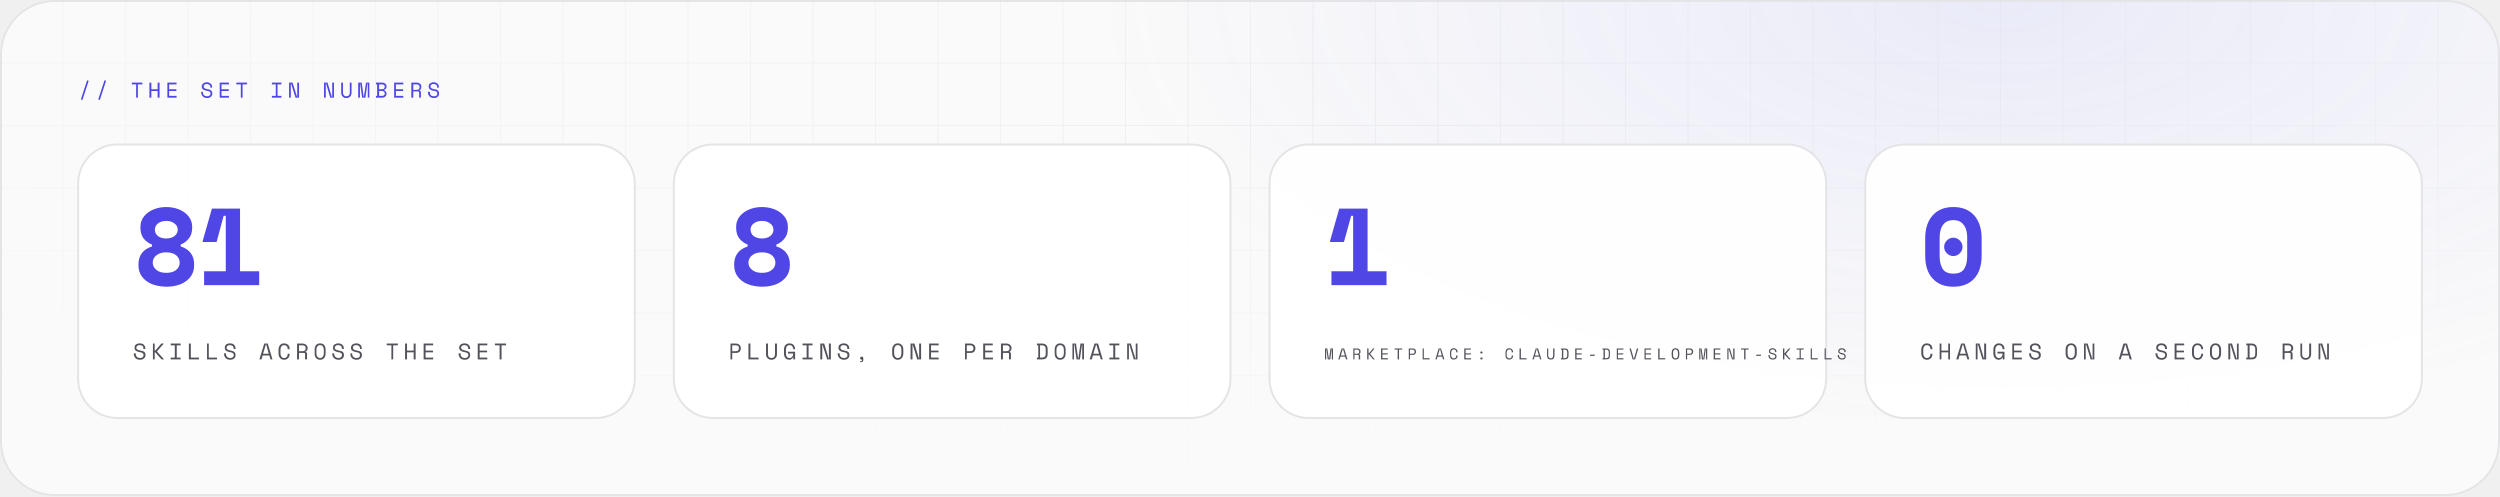
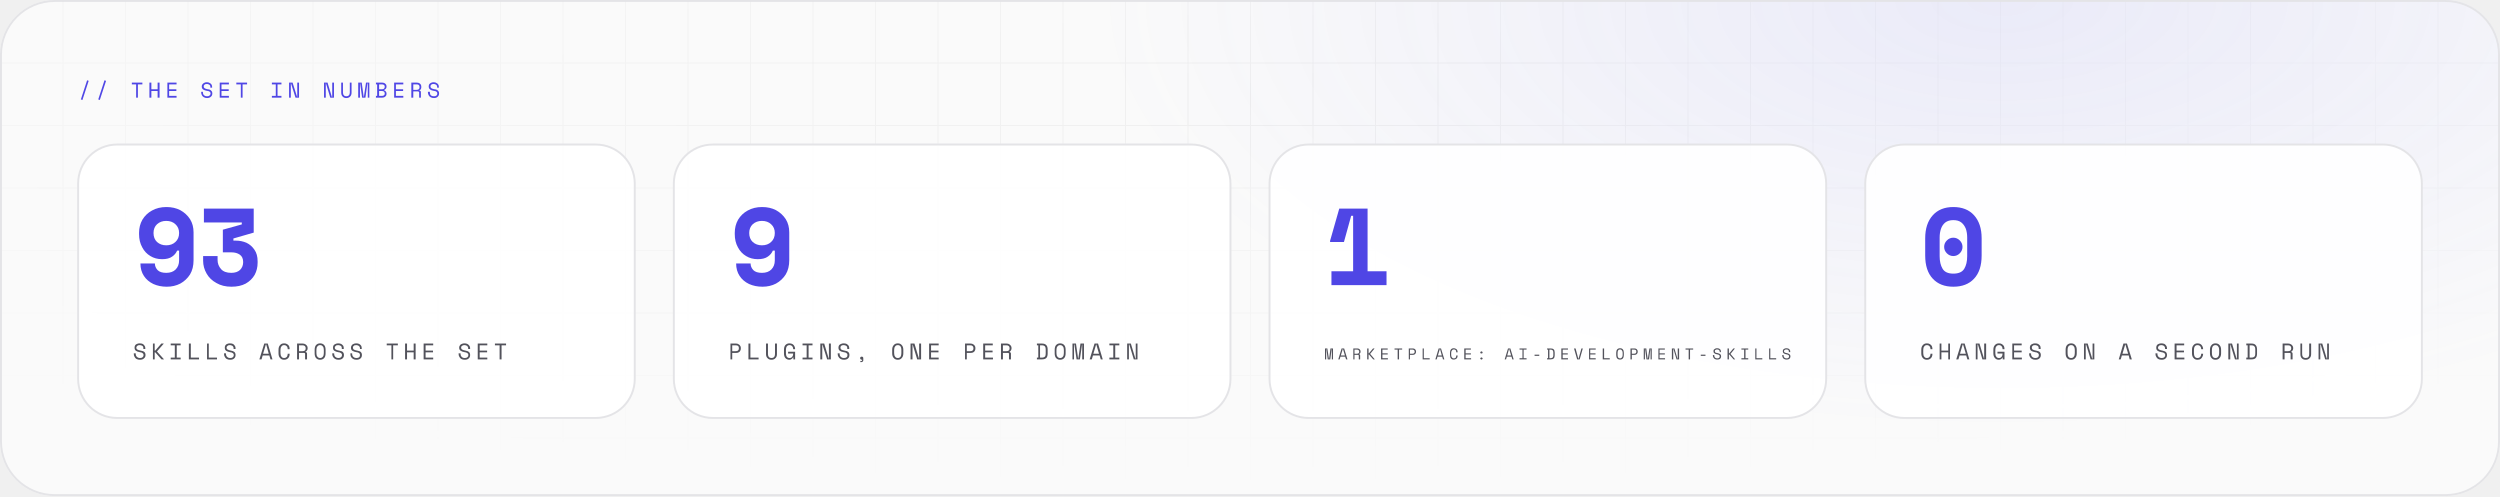
- <svg xmlns="http://www.w3.org/2000/svg" viewBox="0 0 1280 254" width="1280" height="254" role="img" aria-label="81 skills across the set. 8 plugins, one per domain. 1 marketplace: claude-development-skills. 0 changes on a second run">
+ <svg xmlns="http://www.w3.org/2000/svg" viewBox="0 0 1280 254" width="1280" height="254" role="img" aria-label="93 skills across the set. 9 plugins, one per domain. 1 marketplace: ai-development-skills. 0 changes on a second run">
  <defs>
    <radialGradient id="vmp-stats-l-g">
      <stop offset="0" stop-color="#6366f1" stop-opacity="0.1" />
      <stop offset="1" stop-color="#6366f1" stop-opacity="0" />
    </radialGradient>
    <pattern id="vmp-stats-l-grid" width="32" height="32" patternUnits="userSpaceOnUse">
      <path d="M32 0H0V32" fill="none" stroke="#18181b" stroke-opacity="0.05" stroke-width="1" />
    </pattern>
    <radialGradient id="vmp-stats-l-fade" cx="0.5" cy="0.2" r="0.8">
      <stop offset="0" stop-color="#fff" />
      <stop offset="1" stop-color="#fff" stop-opacity="0" />
    </radialGradient>
    <mask id="vmp-stats-l-m">
      <rect width="1280" height="254" fill="url(#vmp-stats-l-fade)" />
    </mask>
    <clipPath id="vmp-stats-l-clip">
      <rect width="1280" height="254" rx="28" />
    </clipPath>
  </defs>
  <g clip-path="url(#vmp-stats-l-clip)">
    <rect width="1280" height="254" fill="#fafafa" />
    <rect width="1280" height="254" fill="url(#vmp-stats-l-grid)" mask="url(#vmp-stats-l-m)" />
    <ellipse cx="1024" cy="0" rx="461" ry="220" fill="url(#vmp-stats-l-g)" />
  </g>
  <rect x="0.5" y="0.5" width="1279" height="253" rx="27.5" fill="none" stroke="#e4e4e7" />
  <path fill="#4f46e5" d="M42.2 51.2 41.4 50.9 44.6 41.1 45.4 41.4ZM51.1 51.2 50.3 50.9 53.5 41.1 54.3 41.4ZM69.7 50V43.2H67.5V42.3H72.9V43.2H70.6V50ZM76.5 50V42.3H77.5V45.7H80.7V42.3H81.7V50H80.7V46.6H77.5V50ZM85.7 50V42.3H90.4V43.2H86.6V45.7H90.3V46.6H86.6V49.1H90.4V50ZM106 50.2Q105.1 50.2 104.4 49.8Q103.7 49.4 103.4 48.8Q103 48.1 103 47.3V47H103.9V47.3Q103.9 48.3 104.5 48.8Q105.1 49.3 106 49.3Q106.9 49.3 107.3 48.9Q107.8 48.5 107.8 47.9V47.8Q107.8 47.2 107.3 46.9Q106.9 46.6 105.9 46.5Q104.7 46.3 104 45.8Q103.3 45.3 103.3 44.3V44.2Q103.3 43.6 103.7 43.1Q104 42.7 104.6 42.4Q105.1 42.1 105.9 42.1Q106.8 42.1 107.4 42.5Q108 42.8 108.3 43.3Q108.6 43.8 108.6 44.5V44.9H107.7V44.5Q107.7 44 107.5 43.7Q107.2 43.3 106.8 43.2Q106.4 43 105.9 43Q105.5 43 105.1 43.1Q104.7 43.3 104.5 43.6Q104.3 43.8 104.3 44.2V44.3Q104.3 44.9 104.8 45.2Q105.3 45.5 106.3 45.7Q107.6 45.8 108.1 46.4Q108.7 46.9 108.7 47.8V47.9Q108.7 48.9 108 49.5Q107.3 50.2 106 50.2ZM112.5 50V42.3H117.2V43.2H113.4V45.7H117.1V46.6H113.4V49.1H117.2V50ZM123.3 50V43.2H121V42.3H126.5V43.2H124.2V50ZM139.2 50V49.1H141.2V43.2H139.2V42.3H144.1V43.2H142.1V49.1H144.1V50ZM148 50V42.3H149.8L152.1 49.6H152.2V42.3H153.1V50H151.3L149 42.7H148.9V50ZM165.9 50V42.3H167.7L169.9 49.6H170.1V42.3H171V50H169.1L166.9 42.7H166.8V50ZM177.3 50.2Q176.1 50.2 175.4 49.4Q174.7 48.7 174.7 47.4V42.3H175.6V47.4Q175.6 48.3 176.1 48.8Q176.5 49.3 177.3 49.3Q178.2 49.3 178.6 48.8Q179.1 48.3 179.1 47.4V42.3H180V47.4Q180 48.7 179.3 49.4Q178.6 50.2 177.3 50.2ZM183.4 50V42.3H185.2L186.2 49.6H186.3L187.4 42.3H189.1V50H188.3V42.7H188.1L187.1 50H185.4L184.4 42.7H184.3V50ZM192.5 50V49.1H193.1V43.2H192.5V42.3H195.6Q196.7 42.3 197.3 42.9Q197.9 43.4 197.9 44.3V44.4Q197.9 45.1 197.5 45.5Q197.1 45.9 196.6 46.1V46.2Q197.1 46.3 197.5 46.8Q197.9 47.2 197.9 47.9V48Q197.9 48.9 197.3 49.4Q196.7 50 195.6 50ZM194.1 45.7H195.6Q196.2 45.7 196.6 45.4Q197 45 197 44.4V44.4Q197 43.8 196.6 43.5Q196.2 43.2 195.5 43.2H194.1ZM194.1 49.1H195.5Q196.2 49.1 196.6 48.8Q197 48.5 197 47.9V47.9Q197 47.3 196.6 46.9Q196.2 46.6 195.6 46.6H194.1ZM201.8 50V42.3H206.5V43.2H202.7V45.7H206.4V46.6H202.7V49.1H206.5V50ZM210.6 50V42.3H213.4Q214.2 42.3 214.7 42.6Q215.2 42.9 215.5 43.4Q215.7 43.8 215.7 44.4V44.7Q215.7 45.1 215.5 45.6Q215.3 46 214.8 46.2V46.4Q215.1 46.4 215.3 46.6Q215.5 46.8 215.5 47.2V50H214.6V47.4Q214.6 47.1 214.4 47Q214.3 46.8 214 46.8H211.6V50ZM211.6 46H213.3Q214.8 46 214.8 44.7V44.5Q214.8 43.9 214.4 43.5Q214.1 43.2 213.3 43.2H211.6ZM222.2 50.2Q221.2 50.2 220.5 49.8Q219.8 49.4 219.5 48.8Q219.1 48.1 219.1 47.3V47H220.1V47.3Q220.1 48.3 220.6 48.8Q221.2 49.3 222.2 49.3Q223 49.3 223.5 48.9Q223.9 48.5 223.9 47.9V47.8Q223.9 47.2 223.4 46.9Q223 46.6 222 46.5Q220.8 46.3 220.2 45.8Q219.5 45.3 219.5 44.3V44.2Q219.5 43.6 219.8 43.1Q220.1 42.7 220.7 42.4Q221.3 42.1 222 42.1Q222.9 42.1 223.5 42.5Q224.1 42.8 224.4 43.3Q224.7 43.8 224.7 44.5V44.9H223.8V44.5Q223.8 44 223.6 43.7Q223.3 43.3 222.9 43.2Q222.5 43 222 43Q221.6 43 221.2 43.1Q220.8 43.3 220.6 43.6Q220.4 43.8 220.4 44.2V44.3Q220.4 44.9 220.9 45.2Q221.4 45.5 222.5 45.7Q223.7 45.8 224.2 46.4Q224.8 46.9 224.8 47.8V47.9Q224.8 48.9 224.1 49.5Q223.5 50.2 222.2 50.2Z" />
  <rect x="40.0" y="74" width="285.0" height="140" rx="20" fill="#ffffff" fill-opacity="0.92" stroke="#e4e4e7" />
-   <path fill="#4f46e5" d="M85.1 146.8Q80.8 146.7 77.6 145.4Q74.4 144 72.6 141.5Q70.9 139.1 70.9 135.8V135.5Q70.9 132.7 71.9 130.8Q72.9 128.9 74.5 127.8Q76.1 126.7 77.8 126.2V125.2Q75.4 124.3 73.6 122.2Q71.9 120.1 71.9 116.5V116.2Q71.9 113 73.8 110.7Q75.7 108.4 78.7 107.2Q81.7 106 85.1 106Q88.6 106 91.6 107.2Q94.6 108.4 96.5 110.7Q98.4 113 98.4 116.2V116.5Q98.4 120.1 96.6 122.2Q94.9 124.3 92.5 125.2V126.2Q94.3 126.7 95.8 127.8Q97.4 128.9 98.4 130.8Q99.4 132.7 99.4 135.5V135.8Q99.4 139.1 97.7 141.5Q95.9 144 92.7 145.4Q89.5 146.8 85.1 146.8ZM85.1 122.1Q87.7 122.1 89.3 120.9Q91 119.6 91 117.6Q91 115.6 89.3 114.4Q87.7 113.1 85.1 113.1Q82.6 113.1 80.9 114.4Q79.3 115.6 79.3 117.6Q79.3 119.6 80.9 120.9Q82.6 122.1 85.1 122.1ZM85.1 139.7Q88.4 139.7 90.2 138.2Q92 136.7 92 134.5Q92 132.2 90.2 130.7Q88.4 129.2 85.1 129.2Q81.9 129.2 80.1 130.7Q78.2 132.2 78.2 134.5Q78.2 136.7 80.1 138.2Q81.9 139.7 85.1 139.7ZM104.5 146V138.9H115.6V110.5H114.5L110.9 123.9H103.8V123.3L108.5 106.8H122.9V138.9H132.7V146Z" />
+   <path fill="#4f46e5" d="M85.4 146.8Q81.6 146.8 78.5 145.4Q75.4 143.9 73.7 141.3Q71.9 138.6 71.9 134.9H79.3Q79.3 136.8 80.7 138.3Q82.1 139.7 85.1 139.7Q88.2 139.7 89.9 138Q91.7 136.2 91.7 133.3V128.3H90.7Q89.9 130.2 88.1 131.4Q86.3 132.7 83 132.7Q79.6 132.7 77 131.1Q74.3 129.5 72.8 126.6Q71.2 123.7 71.2 119.9V119.2Q71.2 115.5 72.9 112.5Q74.7 109.5 77.8 107.8Q81 106 85.2 106Q89.2 106 92.3 107.6Q95.4 109.3 97.3 112.2Q99.1 115.1 99.1 119V133.2Q99.1 137.5 97.3 140.5Q95.4 143.5 92.3 145.2Q89.2 146.8 85.4 146.8ZM85.1 125.6Q88 125.6 89.8 123.9Q91.7 122.2 91.7 119.3Q91.7 116.5 89.8 114.8Q88 113.1 85.1 113.1Q82.3 113.1 80.4 114.8Q78.6 116.5 78.6 119.3Q78.6 122.2 80.4 123.9Q82.3 125.6 85.1 125.6ZM118.5 146.8Q114 146.8 110.8 144.9Q107.5 143.1 105.8 140.1Q104 137 104 133.5V131.1H111.4V133.1Q111.4 135.8 113.2 137.8Q114.9 139.7 118.4 139.7Q121.3 139.7 122.9 138.2Q124.5 136.6 124.5 134.2Q124.5 131.6 122.8 130.4Q121.1 129.2 118.5 129.2H114.1V117.6L123.8 114.9V113.9H104.4V106.8H129.9V119.1L119.5 122.1V123.2H120.8Q123.6 123.2 126.2 124.3Q128.7 125.5 130.3 127.9Q131.9 130.2 131.9 133.8V134.5Q131.9 137.9 130.4 140.7Q128.8 143.5 125.8 145.2Q122.8 146.8 118.5 146.8Z" />
  <path fill="#52525b" d="M71.7 184.2Q70.6 184.2 69.9 183.8Q69.2 183.4 68.9 182.7Q68.5 182.1 68.5 181.2V180.9H69.5V181.1Q69.5 182.2 70.1 182.7Q70.7 183.3 71.7 183.3Q72.6 183.3 73 182.9Q73.5 182.5 73.5 181.8V181.7Q73.5 181.1 73 180.8Q72.6 180.4 71.5 180.3Q70.3 180.1 69.6 179.6Q68.9 179.1 68.9 178.1V177.9Q68.9 177.3 69.2 176.8Q69.5 176.3 70.1 176.1Q70.7 175.8 71.5 175.8Q72.4 175.8 73.1 176.1Q73.7 176.5 74 177Q74.4 177.5 74.4 178.2V178.7H73.4V178.3Q73.4 177.7 73.2 177.4Q72.9 177 72.5 176.9Q72 176.7 71.5 176.7Q71.1 176.7 70.7 176.8Q70.3 177 70.1 177.3Q69.8 177.5 69.8 178V178Q69.8 178.7 70.4 179Q70.9 179.3 72 179.5Q73.3 179.7 73.9 180.2Q74.5 180.8 74.5 181.7V181.8Q74.5 182.9 73.7 183.5Q73 184.2 71.7 184.2ZM78.3 184V175.9H79.2V179.5H79.5L82.6 175.9H83.8V176L80.4 179.9V180L83.9 183.9V184H82.7L79.5 180.4H79.2V184ZM87.4 184V183.1H89.5V176.8H87.4V175.9H92.5V176.8H90.5V183.1H92.5V184ZM96.7 184V175.9H97.7V183.1H101.9V184ZM106 184V175.9H106.9V183.1H111.1V184ZM117.9 184.2Q116.8 184.2 116.1 183.8Q115.4 183.4 115.1 182.7Q114.7 182.1 114.7 181.2V180.9H115.7V181.1Q115.7 182.2 116.3 182.7Q116.8 183.3 117.9 183.3Q118.8 183.3 119.2 182.9Q119.7 182.5 119.7 181.8V181.7Q119.7 181.1 119.2 180.8Q118.7 180.4 117.7 180.3Q116.5 180.1 115.8 179.6Q115.1 179.1 115.1 178.1V177.9Q115.1 177.3 115.4 176.8Q115.7 176.3 116.3 176.1Q116.9 175.8 117.7 175.8Q118.6 175.8 119.3 176.1Q119.9 176.5 120.2 177Q120.6 177.5 120.6 178.2V178.7H119.6V178.3Q119.6 177.7 119.3 177.4Q119.1 177 118.6 176.9Q118.2 176.7 117.7 176.7Q117.3 176.7 116.9 176.8Q116.5 177 116.3 177.3Q116 177.5 116 178V178Q116 178.7 116.6 179Q117.1 179.3 118.2 179.5Q119.4 179.7 120 180.2Q120.6 180.8 120.6 181.7V181.8Q120.6 182.9 119.9 183.5Q119.2 184.2 117.9 184.2ZM132.8 184 135.3 175.9H137.1L139.5 184H138.5L137.9 182H134.5L133.9 184ZM134.7 181.1H137.6L136.3 176.4H136.1ZM145.5 184.2Q144.1 184.2 143.4 183.3Q142.6 182.5 142.6 180.9V179.1Q142.6 177.5 143.4 176.7Q144.1 175.8 145.5 175.8Q146.4 175.8 147 176.2Q147.7 176.6 148 177.2Q148.3 177.9 148.3 178.7V178.8H147.3V178.7Q147.3 178.2 147.1 177.7Q146.9 177.3 146.5 177Q146.1 176.7 145.5 176.7Q144.5 176.7 144.1 177.4Q143.6 178 143.6 179.1V180.8Q143.6 182 144.1 182.6Q144.5 183.3 145.5 183.3Q146.1 183.3 146.5 183Q147 182.7 147.1 182.2Q147.3 181.8 147.3 181.2V181.1H148.3V181.2Q148.3 182.1 148 182.7Q147.7 183.4 147 183.8Q146.4 184.2 145.5 184.2ZM152.1 184V175.9H155Q155.8 175.9 156.4 176.3Q156.9 176.6 157.2 177.1Q157.5 177.5 157.5 178.1V178.5Q157.5 178.9 157.2 179.4Q157 179.8 156.4 180.1V180.2Q156.8 180.3 157 180.5Q157.2 180.7 157.2 181.1V184H156.2V181.3Q156.2 181 156.1 180.8Q155.9 180.7 155.6 180.7H153.1V184ZM153.1 179.8H154.9Q156.5 179.8 156.5 178.4V178.2Q156.5 177.6 156.1 177.2Q155.7 176.8 154.9 176.8H153.1ZM163.9 184.2Q162.6 184.2 161.8 183.3Q161.1 182.5 161.1 180.9V179.1Q161.1 177.5 161.8 176.7Q162.6 175.8 163.9 175.8Q165.2 175.8 166 176.7Q166.7 177.5 166.7 179.1V180.9Q166.7 182.5 166 183.3Q165.2 184.2 163.9 184.2ZM163.9 183.3Q164.8 183.3 165.3 182.6Q165.8 182 165.8 180.8V179.1Q165.8 178 165.3 177.4Q164.8 176.7 163.9 176.7Q163 176.7 162.5 177.4Q162 178 162 179.1V180.8Q162 182 162.5 182.6Q163 183.3 163.9 183.3ZM173.3 184.2Q172.3 184.2 171.6 183.8Q170.9 183.4 170.5 182.7Q170.1 182.1 170.1 181.2V180.9H171.1V181.1Q171.1 182.2 171.7 182.7Q172.3 183.3 173.3 183.3Q174.2 183.3 174.6 182.9Q175.1 182.5 175.1 181.8V181.7Q175.1 181.1 174.6 180.8Q174.2 180.4 173.1 180.3Q171.9 180.1 171.2 179.6Q170.5 179.1 170.5 178.1V177.9Q170.5 177.3 170.8 176.8Q171.2 176.3 171.8 176.1Q172.4 175.8 173.1 175.8Q174 175.8 174.7 176.1Q175.3 176.5 175.7 177Q176 177.5 176 178.2V178.7H175V178.3Q175 177.7 174.8 177.4Q174.5 177 174.1 176.9Q173.6 176.7 173.1 176.7Q172.7 176.7 172.3 176.8Q171.9 177 171.7 177.3Q171.4 177.5 171.4 178V178Q171.4 178.7 172 179Q172.5 179.3 173.6 179.5Q174.9 179.7 175.5 180.2Q176.1 180.8 176.1 181.7V181.8Q176.1 182.9 175.4 183.5Q174.7 184.2 173.3 184.2ZM182.5 184.2Q181.5 184.2 180.8 183.8Q180.1 183.4 179.7 182.7Q179.4 182.1 179.4 181.2V180.9H180.3V181.1Q180.3 182.2 180.9 182.7Q181.5 183.3 182.5 183.3Q183.4 183.3 183.9 182.9Q184.3 182.5 184.3 181.8V181.7Q184.3 181.1 183.9 180.8Q183.4 180.4 182.4 180.3Q181.2 180.1 180.4 179.6Q179.7 179.1 179.7 178.1V177.9Q179.7 177.3 180.1 176.8Q180.4 176.3 181 176.1Q181.6 175.8 182.4 175.8Q183.3 175.8 183.9 176.1Q184.6 176.5 184.9 177Q185.2 177.5 185.2 178.2V178.7H184.3V178.3Q184.3 177.7 184 177.4Q183.7 177 183.3 176.9Q182.9 176.7 182.4 176.7Q181.9 176.7 181.5 176.8Q181.2 177 180.9 177.3Q180.7 177.5 180.7 178V178Q180.7 178.7 181.2 179Q181.8 179.3 182.8 179.5Q184.1 179.7 184.7 180.2Q185.3 180.8 185.3 181.7V181.8Q185.3 182.9 184.6 183.5Q183.9 184.2 182.5 184.2ZM200.4 184V176.8H198V175.9H203.7V176.8H201.3V184ZM207.4 184V175.9H208.4V179.5H211.8V175.9H212.8V184H211.8V180.4H208.4V184ZM216.9 184V175.9H221.8V176.8H217.9V179.5H221.7V180.4H217.9V183.1H221.8V184ZM238 184.2Q236.9 184.2 236.2 183.8Q235.5 183.4 235.2 182.7Q234.8 182.1 234.8 181.2V180.9H235.8V181.1Q235.8 182.2 236.4 182.7Q236.9 183.3 238 183.3Q238.9 183.3 239.3 182.9Q239.8 182.5 239.8 181.8V181.7Q239.8 181.1 239.3 180.8Q238.8 180.4 237.8 180.3Q236.6 180.1 235.9 179.6Q235.1 179.1 235.1 178.1V177.9Q235.1 177.3 235.5 176.8Q235.8 176.3 236.4 176.1Q237 175.8 237.8 175.8Q238.7 175.8 239.3 176.1Q240 176.5 240.3 177Q240.7 177.5 240.7 178.2V178.7H239.7V178.3Q239.7 177.7 239.4 177.4Q239.2 177 238.7 176.9Q238.3 176.7 237.8 176.7Q237.4 176.7 237 176.8Q236.6 177 236.3 177.3Q236.1 177.5 236.1 178V178Q236.1 178.7 236.7 179Q237.2 179.3 238.3 179.5Q239.5 179.7 240.1 180.2Q240.7 180.8 240.7 181.7V181.8Q240.7 182.9 240 183.5Q239.3 184.2 238 184.2ZM244.6 184V175.9H249.5V176.8H245.6V179.5H249.4V180.4H245.6V183.1H249.5V184ZM255.8 184V176.8H253.4V175.9H259.1V176.8H256.8V184Z" />
  <rect x="345.0" y="74" width="285.0" height="140" rx="20" fill="#ffffff" fill-opacity="0.92" stroke="#e4e4e7" />
-   <path fill="#4f46e5" d="M390.1 146.8Q385.8 146.7 382.6 145.4Q379.4 144 377.6 141.5Q375.9 139.1 375.9 135.8V135.5Q375.9 132.7 376.9 130.8Q377.9 128.9 379.5 127.8Q381.1 126.7 382.8 126.2V125.2Q380.4 124.3 378.6 122.2Q376.9 120.1 376.9 116.5V116.2Q376.9 113 378.8 110.7Q380.7 108.4 383.7 107.2Q386.7 106 390.1 106Q393.6 106 396.6 107.2Q399.6 108.4 401.5 110.7Q403.4 113 403.4 116.2V116.5Q403.4 120.1 401.6 122.2Q399.9 124.3 397.5 125.2V126.2Q399.3 126.7 400.8 127.8Q402.4 128.9 403.4 130.8Q404.4 132.7 404.4 135.5V135.8Q404.4 139.1 402.7 141.5Q400.9 144 397.7 145.4Q394.5 146.8 390.1 146.8ZM390.1 122.1Q392.7 122.1 394.3 120.9Q396 119.6 396 117.6Q396 115.6 394.3 114.4Q392.7 113.1 390.1 113.1Q387.6 113.1 385.9 114.4Q384.3 115.6 384.3 117.6Q384.3 119.6 385.9 120.9Q387.6 122.1 390.1 122.1ZM390.1 139.7Q393.4 139.7 395.2 138.2Q397 136.7 397 134.5Q397 132.2 395.2 130.7Q393.4 129.2 390.1 129.2Q386.9 129.2 385.1 130.7Q383.2 132.2 383.2 134.5Q383.2 136.7 385.1 138.2Q386.9 139.7 390.1 139.7Z" />
+   <path fill="#4f46e5" d="M390.4 146.8Q386.6 146.8 383.5 145.4Q380.4 143.9 378.7 141.3Q376.9 138.6 376.9 134.9H384.3Q384.3 136.8 385.7 138.3Q387.1 139.7 390.1 139.7Q393.2 139.7 394.9 138Q396.7 136.2 396.7 133.3V128.3H395.7Q394.9 130.2 393.1 131.4Q391.3 132.7 388 132.7Q384.6 132.7 382 131.1Q379.3 129.5 377.8 126.6Q376.2 123.7 376.2 119.9V119.2Q376.2 115.5 377.9 112.5Q379.7 109.5 382.8 107.8Q386 106 390.2 106Q394.2 106 397.3 107.6Q400.4 109.3 402.3 112.2Q404.1 115.1 404.1 119V133.2Q404.1 137.5 402.3 140.5Q400.4 143.5 397.3 145.2Q394.2 146.8 390.4 146.8ZM390.1 125.6Q393 125.6 394.8 123.9Q396.7 122.2 396.7 119.3Q396.7 116.5 394.8 114.8Q393 113.1 390.1 113.1Q387.3 113.1 385.4 114.8Q383.6 116.5 383.6 119.3Q383.6 122.2 385.4 123.9Q387.3 125.6 390.1 125.6Z" />
  <path fill="#52525b" d="M374 184V175.9H376.9Q377.7 175.9 378.2 176.3Q378.8 176.6 379 177.1Q379.3 177.5 379.3 178.1V178.5Q379.3 179.1 379 179.6Q378.8 180.1 378.2 180.4Q377.7 180.7 376.9 180.7H374.9V184ZM374.9 179.8H376.7Q378.3 179.8 378.3 178.4V178.2Q378.3 177.6 378 177.2Q377.6 176.8 376.7 176.8H374.9ZM383.2 184V175.9H384.2V183.1H388.4V184ZM395 184.2Q393.7 184.2 393 183.4Q392.2 182.7 392.2 181.3V175.9H393.2V181.3Q393.2 182.3 393.7 182.8Q394.1 183.3 395 183.3Q395.9 183.3 396.3 182.8Q396.8 182.3 396.8 181.3V175.9H397.8V181.3Q397.8 182.7 397 183.4Q396.3 184.2 395 184.2ZM404.2 184.2Q402.9 184.2 402.1 183.3Q401.4 182.5 401.4 180.9V179.1Q401.4 177.5 402.1 176.7Q402.9 175.8 404.2 175.8Q405.1 175.8 405.8 176.2Q406.4 176.6 406.7 177.2Q407.1 177.9 407.1 178.7V178.8H406.1V178.7Q406.1 178.2 405.9 177.7Q405.7 177.3 405.3 177Q404.9 176.7 404.2 176.7Q403.3 176.7 402.8 177.4Q402.4 178 402.4 179.1V180.8Q402.4 182 402.8 182.6Q403.3 183.3 404.2 183.3Q405.1 183.3 405.6 182.7Q406.1 182.1 406.1 181.2V181H403.5V180.1H407.1V184H406.2V183H406Q405.8 183.5 405.3 183.8Q404.8 184.2 404.2 184.2ZM410.9 184V183.1H413V176.8H410.9V175.9H416V176.8H414V183.1H416V184ZM420 184V175.9H422L424.3 183.6H424.4V175.9H425.4V184H423.5L421.1 176.4H421V184ZM432.1 184.2Q431.1 184.2 430.4 183.8Q429.7 183.4 429.3 182.7Q428.9 182.1 428.9 181.2V180.9H429.9V181.1Q429.9 182.2 430.5 182.7Q431.1 183.3 432.1 183.3Q433 183.3 433.5 182.9Q433.9 182.5 433.9 181.8V181.7Q433.9 181.1 433.4 180.8Q433 180.4 431.9 180.3Q430.7 180.1 430 179.6Q429.3 179.1 429.3 178.1V177.9Q429.3 177.3 429.6 176.8Q430 176.3 430.6 176.1Q431.2 175.8 431.9 175.8Q432.9 175.8 433.5 176.1Q434.1 176.5 434.5 177Q434.8 177.5 434.8 178.2V178.7H433.8V178.3Q433.8 177.7 433.6 177.4Q433.3 177 432.9 176.9Q432.4 176.7 431.9 176.7Q431.5 176.7 431.1 176.8Q430.7 177 430.5 177.3Q430.3 177.5 430.3 178V178Q430.3 178.7 430.8 179Q431.3 179.3 432.4 179.5Q433.7 179.7 434.3 180.2Q434.9 180.8 434.9 181.7V181.8Q434.9 182.9 434.2 183.5Q433.5 184.2 432.1 184.2ZM440.5 185.4V184.8H441.1Q441.4 184.8 441.4 184.4V184.1Q441.3 184.2 441.2 184.2Q440.9 184.2 440.6 183.9Q440.4 183.7 440.4 183.4Q440.4 183 440.6 182.8Q440.9 182.6 441.2 182.6Q441.5 182.6 441.8 182.8Q442 183 442 183.4V184.5Q442 184.9 441.7 185.1Q441.5 185.4 441.1 185.4ZM459.7 184.2Q458.3 184.2 457.6 183.3Q456.8 182.5 456.8 180.9V179.1Q456.8 177.5 457.6 176.7Q458.3 175.8 459.7 175.8Q461 175.8 461.7 176.7Q462.5 177.5 462.5 179.1V180.9Q462.5 182.5 461.7 183.3Q461 184.2 459.7 184.2ZM459.7 183.3Q460.6 183.3 461.1 182.6Q461.5 182 461.5 180.8V179.1Q461.5 178 461.1 177.4Q460.6 176.7 459.7 176.7Q458.7 176.7 458.3 177.4Q457.8 178 457.8 179.1V180.8Q457.8 182 458.3 182.6Q458.7 183.3 459.7 183.3ZM466.2 184V175.9H468.2L470.5 183.6H470.6V175.9H471.6V184H469.6L467.3 176.4H467.2V184ZM475.7 184V175.9H480.6V176.8H476.7V179.5H480.5V180.4H476.7V183.1H480.6V184ZM494.1 184V175.9H496.9Q497.8 175.9 498.3 176.3Q498.9 176.6 499.1 177.1Q499.4 177.5 499.4 178.1V178.5Q499.4 179.1 499.1 179.6Q498.9 180.1 498.3 180.4Q497.8 180.7 496.9 180.7H495V184ZM495 179.8H496.8Q498.4 179.8 498.4 178.4V178.2Q498.4 177.6 498 177.2Q497.6 176.8 496.8 176.8H495ZM503.4 184V175.9H508.3V176.8H504.4V179.5H508.2V180.4H504.4V183.1H508.4V184ZM512.5 184V175.9H515.4Q516.3 175.9 516.8 176.3Q517.3 176.6 517.6 177.1Q517.9 177.5 517.9 178.1V178.5Q517.9 178.9 517.6 179.4Q517.4 179.8 516.9 180.1V180.2Q517.2 180.3 517.4 180.5Q517.6 180.7 517.6 181.1V184H516.6V181.3Q516.6 181 516.5 180.8Q516.4 180.7 516 180.7H513.5V184ZM513.5 179.8H515.3Q516.9 179.8 516.9 178.4V178.2Q516.9 177.6 516.5 177.2Q516.1 176.8 515.3 176.8H513.5ZM530.9 184V183.1H531.6V176.8H530.9V175.9H533.5Q535 175.9 535.7 176.7Q536.4 177.4 536.4 178.9V181Q536.4 182.6 535.7 183.3Q535 184 533.5 184ZM532.5 183.1H533.4Q534.1 183.1 534.5 182.9Q535 182.7 535.2 182.3Q535.4 181.8 535.4 180.9V179Q535.4 178.2 535.2 177.7Q535 177.2 534.5 177Q534.1 176.8 533.4 176.8H532.5ZM542.8 184.2Q541.5 184.2 540.7 183.3Q540 182.5 540 180.9V179.1Q540 177.5 540.7 176.7Q541.5 175.8 542.8 175.8Q544.1 175.8 544.9 176.7Q545.6 177.5 545.6 179.1V180.9Q545.6 182.5 544.9 183.3Q544.1 184.2 542.8 184.2ZM542.8 183.3Q543.7 183.3 544.2 182.6Q544.7 182 544.7 180.8V179.1Q544.7 178 544.2 177.4Q543.7 176.7 542.8 176.7Q541.9 176.7 541.4 177.4Q540.9 178 540.9 179.1V180.8Q540.9 182 541.4 182.6Q541.9 183.3 542.8 183.3ZM549.1 184V175.9H550.9L552 183.6H552.1L553.2 175.9H555V184H554.1V176.4H554L552.9 184H551.2L550.1 176.4H549.9V184ZM557.9 184 560.4 175.9H562.2L564.6 184H563.6L563 182H559.6L559 184ZM559.8 181.1H562.7L561.3 176.4H561.2ZM568 184V183.1H570V176.8H568V175.9H573.1V176.8H571V183.1H573.1V184ZM577.1 184V175.9H579L581.3 183.6H581.5V175.9H582.4V184H580.5L578.2 176.4H578V184Z" />
  <rect x="650.0" y="74" width="285.0" height="140" rx="20" fill="#ffffff" fill-opacity="0.92" stroke="#e4e4e7" />
  <path fill="#4f46e5" d="M681.7 146V138.9H692.8V110.5H691.8L688.1 123.9H681V123.3L685.7 106.8H700.2V138.9H709.9V146Z" />
-   <path fill="#52525b" d="M678.4 184V178.4H679.6L680.4 183.7H680.5L681.2 178.4H682.5V184H681.9V178.7H681.8L681.1 184H679.8L679.1 178.7H679V184ZM685.2 184 686.9 178.4H688.2L689.9 184H689.2L688.7 182.6H686.3L685.9 184ZM686.5 182H688.6L687.6 178.7H687.5ZM692.9 184V178.4H694.9Q695.4 178.4 695.8 178.6Q696.2 178.8 696.4 179.2Q696.6 179.5 696.6 179.9V180.2Q696.6 180.5 696.4 180.8Q696.2 181.1 695.9 181.3V181.4Q696.1 181.4 696.3 181.5Q696.4 181.7 696.4 182V184H695.7V182.1Q695.7 181.9 695.6 181.8Q695.5 181.7 695.3 181.7H693.5V184ZM693.5 181.1H694.8Q695.9 181.1 695.9 180.1V180Q695.9 179.5 695.6 179.3Q695.4 179 694.8 179H693.5ZM700 184V178.4H700.7V180.9H700.9L703 178.4H703.8V178.4L701.5 181.2V181.2L703.9 184V184H703.1L700.9 181.5H700.7V184ZM707.1 184V178.4H710.5V179H707.8V180.9H710.5V181.5H707.8V183.4H710.6V184ZM715.6 184V179H714V178.4H717.9V179H716.3V184ZM721.3 184V178.4H723.3Q723.8 178.4 724.2 178.6Q724.6 178.8 724.8 179.2Q725 179.5 725 179.9V180.2Q725 180.6 724.8 180.9Q724.6 181.3 724.2 181.5Q723.8 181.7 723.3 181.7H721.9V184ZM721.9 181.1H723.2Q724.3 181.1 724.3 180.1V180Q724.3 179.5 724 179.3Q723.7 179 723.2 179H721.9ZM728.4 184V178.4H729V183.4H732V184ZM734.9 184 736.6 178.4H737.8L739.5 184H738.8L738.4 182.6H736L735.6 184ZM736.2 182H738.2L737.3 178.7H737.2ZM744.3 184.1Q743.4 184.1 742.9 183.5Q742.4 182.9 742.4 181.8V180.6Q742.4 179.5 742.9 178.9Q743.4 178.3 744.3 178.3Q745 178.3 745.4 178.6Q745.9 178.8 746.1 179.3Q746.3 179.8 746.3 180.3V180.4H745.6V180.3Q745.6 180 745.5 179.6Q745.4 179.3 745.1 179.1Q744.8 178.9 744.3 178.9Q743.7 178.9 743.4 179.4Q743 179.9 743 180.6V181.8Q743 182.6 743.4 183Q743.7 183.5 744.3 183.5Q744.8 183.5 745.1 183.3Q745.4 183.1 745.5 182.8Q745.6 182.4 745.6 182.1V182H746.3V182.1Q746.3 182.6 746.1 183.1Q745.9 183.6 745.4 183.8Q745 184.1 744.3 184.1ZM749.7 184V178.4H753.1V179H750.4V180.9H753.1V181.5H750.4V183.4H753.2V184ZM758.5 181Q758.3 181 758.1 180.9Q757.9 180.7 757.9 180.5Q757.9 180.2 758.1 180.1Q758.3 179.9 758.5 179.9Q758.7 179.9 758.9 180.1Q759.1 180.2 759.1 180.5Q759.1 180.7 758.9 180.9Q758.7 181 758.5 181ZM758.5 184.1Q758.3 184.1 758.1 183.9Q757.9 183.8 757.9 183.6Q757.9 183.3 758.1 183.2Q758.3 183 758.5 183Q758.7 183 758.9 183.2Q759.1 183.3 759.1 183.6Q759.1 183.8 758.9 183.9Q758.7 184.1 758.5 184.1ZM772.7 184.1Q771.8 184.1 771.3 183.5Q770.8 182.9 770.8 181.8V180.6Q770.8 179.5 771.3 178.9Q771.8 178.3 772.7 178.3Q773.4 178.3 773.8 178.6Q774.2 178.8 774.5 179.3Q774.7 179.8 774.7 180.3V180.4H774V180.3Q774 180 773.9 179.6Q773.8 179.3 773.5 179.1Q773.2 178.9 772.7 178.9Q772.1 178.9 771.8 179.4Q771.4 179.9 771.4 180.6V181.8Q771.4 182.6 771.8 183Q772.1 183.5 772.7 183.5Q773.2 183.5 773.5 183.3Q773.8 183.1 773.9 182.8Q774 182.4 774 182.1V182H774.7V182.1Q774.7 182.6 774.5 183.1Q774.2 183.6 773.8 183.8Q773.4 184.1 772.7 184.1ZM778 184V178.4H778.7V183.4H781.6V184ZM784.6 184 786.3 178.4H787.5L789.2 184H788.5L788.1 182.6H785.7L785.3 184ZM785.9 182H787.9L786.9 178.7H786.8ZM794 184.1Q793.1 184.1 792.6 183.6Q792.1 183.1 792.1 182.1V178.4H792.7V182.1Q792.7 182.8 793.1 183.1Q793.4 183.5 794 183.5Q794.6 183.5 794.9 183.1Q795.2 182.8 795.2 182.1V178.4H795.9V182.1Q795.9 183.1 795.4 183.6Q794.9 184.1 794 184.1ZM799.2 184V183.4H799.7V179H799.2V178.4H801.1Q802.1 178.4 802.6 178.9Q803.1 179.4 803.1 180.5V181.9Q803.1 183 802.6 183.5Q802.1 184 801.1 184ZM800.4 183.4H801Q801.4 183.4 801.8 183.2Q802.1 183.1 802.2 182.8Q802.4 182.5 802.4 181.9V180.5Q802.4 179.9 802.2 179.6Q802.1 179.3 801.8 179.2Q801.4 179 801 179H800.4ZM806.5 184V178.4H809.9V179H807.2V180.9H809.8V181.5H807.2V183.4H809.9V184ZM814.1 182.2V181.6H816.5V182.2ZM820.5 184V183.4H821V179H820.5V178.4H822.3Q823.4 178.4 823.9 178.9Q824.3 179.4 824.3 180.5V181.9Q824.3 183 823.9 183.5Q823.4 184 822.3 184ZM821.7 183.4H822.2Q822.7 183.4 823.1 183.2Q823.4 183.1 823.5 182.8Q823.7 182.5 823.7 181.9V180.5Q823.7 179.9 823.5 179.6Q823.4 179.3 823.1 179.2Q822.7 179 822.2 179H821.7ZM827.8 184V178.4H831.2V179H828.4V180.9H831.1V181.5H828.4V183.4H831.2V184ZM835.9 184 834.3 178.4H835L836.5 183.7H836.6L838.1 178.4H838.8L837.2 184ZM842 184V178.4H845.4V179H842.6V180.9H845.3V181.5H842.6V183.4H845.4V184ZM849 184V178.4H849.7V183.4H852.6V184ZM857.8 184.1Q856.9 184.1 856.4 183.5Q855.9 182.9 855.9 181.8V180.6Q855.9 179.5 856.4 178.9Q856.9 178.3 857.8 178.3Q858.8 178.3 859.3 178.9Q859.8 179.5 859.8 180.6V181.8Q859.8 182.9 859.3 183.5Q858.8 184.1 857.8 184.1ZM857.8 183.5Q858.5 183.5 858.8 183Q859.1 182.6 859.1 181.8V180.6Q859.1 179.9 858.8 179.4Q858.5 178.9 857.8 178.9Q857.2 178.9 856.9 179.4Q856.6 179.9 856.6 180.6V181.8Q856.6 182.6 856.9 183Q857.2 183.5 857.8 183.5ZM863.2 184V178.4H865.2Q865.8 178.4 866.1 178.6Q866.5 178.8 866.7 179.2Q866.9 179.5 866.9 179.9V180.2Q866.9 180.6 866.7 180.9Q866.5 181.3 866.1 181.5Q865.7 181.7 865.2 181.7H863.8V184ZM863.8 181.1H865.1Q866.2 181.1 866.2 180.1V180Q866.2 179.5 865.9 179.3Q865.7 179 865.1 179H863.8ZM870 184V178.4H871.2L872 183.7H872.1L872.8 178.4H874.1V184H873.5V178.7H873.4L872.6 184H871.4L870.7 178.7H870.6V184ZM877.4 184V178.4H880.8V179H878.1V180.9H880.8V181.5H878.1V183.4H880.9V184ZM884.4 184V178.4H885.7L887.3 183.7H887.4V178.4H888.1V184H886.8L885.1 178.7H885V184ZM893 184V179H891.4V178.4H895.3V179H893.7V184ZM899.2 182.2V181.6H901.6V182.2ZM907.6 184.1Q906.9 184.1 906.4 183.8Q905.9 183.6 905.7 183.1Q905.4 182.6 905.4 182.1V181.8H906.1V182Q906.1 182.7 906.5 183.1Q906.9 183.5 907.6 183.5Q908.3 183.5 908.6 183.2Q908.9 182.9 908.9 182.5V182.4Q908.9 182 908.6 181.8Q908.2 181.5 907.5 181.4Q906.7 181.3 906.2 180.9Q905.7 180.6 905.7 179.9V179.8Q905.7 179.3 905.9 179Q906.1 178.7 906.6 178.5Q907 178.3 907.5 178.3Q908.2 178.3 908.6 178.5Q909 178.8 909.3 179.1Q909.5 179.5 909.5 180V180.3H908.8V180Q908.8 179.6 908.7 179.4Q908.5 179.2 908.2 179Q907.9 178.9 907.5 178.9Q907.2 178.9 906.9 179Q906.7 179.1 906.5 179.3Q906.3 179.5 906.3 179.8V179.8Q906.3 180.3 906.7 180.5Q907.1 180.7 907.8 180.8Q908.7 181 909.1 181.4Q909.6 181.7 909.6 182.4V182.5Q909.6 183.2 909.1 183.7Q908.6 184.1 907.6 184.1ZM912.9 184V178.4H913.6V180.9H913.7L915.9 178.4H916.7V178.4L914.4 181.2V181.2L916.8 184V184H916L913.7 181.5H913.6V184ZM919.9 184V183.4H921.4V179H919.9V178.4H923.5V179H922V183.4H923.5V184ZM927.1 184V178.4H927.7V183.4H930.7V184ZM934.2 184V178.4H934.8V183.4H937.8V184ZM943.1 184.1Q942.4 184.1 941.9 183.8Q941.4 183.6 941.2 183.1Q940.9 182.6 940.9 182.1V181.8H941.6V182Q941.6 182.7 942 183.1Q942.4 183.5 943.1 183.5Q943.7 183.5 944.1 183.2Q944.4 182.9 944.4 182.5V182.4Q944.4 182 944 181.8Q943.7 181.5 943 181.4Q942.2 181.3 941.7 180.9Q941.2 180.6 941.2 179.9V179.8Q941.2 179.3 941.4 179Q941.6 178.7 942 178.5Q942.5 178.3 943 178.3Q943.6 178.3 944.1 178.5Q944.5 178.8 944.8 179.1Q945 179.5 945 180V180.3H944.3V180Q944.3 179.6 944.1 179.4Q944 179.2 943.6 179Q943.3 178.9 943 178.9Q942.7 178.9 942.4 179Q942.2 179.1 942 179.3Q941.8 179.5 941.8 179.8V179.8Q941.8 180.3 942.2 180.5Q942.6 180.7 943.3 180.8Q944.2 181 944.6 181.4Q945 181.7 945 182.4V182.5Q945 183.2 944.5 183.7Q944.1 184.1 943.1 184.1Z" />
+   <path fill="#52525b" d="M678.4 184V178.4H679.6L680.4 183.7H680.5L681.2 178.4H682.5V184H681.9V178.7H681.8L681.1 184H679.8L679.1 178.7H679V184ZM685.2 184 686.9 178.4H688.2L689.9 184H689.2L688.7 182.6H686.3L685.9 184ZM686.5 182H688.6L687.6 178.7H687.5ZM692.9 184V178.4H694.9Q695.4 178.4 695.8 178.6Q696.2 178.8 696.4 179.2Q696.6 179.5 696.6 179.9V180.2Q696.6 180.5 696.4 180.8Q696.2 181.1 695.9 181.3V181.4Q696.1 181.4 696.3 181.5Q696.4 181.7 696.4 182V184H695.7V182.1Q695.7 181.9 695.6 181.8Q695.5 181.7 695.3 181.7H693.5V184ZM693.5 181.1H694.8Q695.9 181.1 695.9 180.1V180Q695.9 179.5 695.6 179.3Q695.4 179 694.8 179H693.5ZM700 184V178.4H700.7V180.9H700.9L703 178.4H703.8V178.4L701.5 181.2V181.2L703.9 184V184H703.1L700.9 181.5H700.7V184ZM707.1 184V178.4H710.5V179H707.8V180.9H710.5V181.5H707.8V183.4H710.6V184ZM715.6 184V179H714V178.4H717.9V179H716.3V184ZM721.3 184V178.4H723.3Q723.8 178.4 724.2 178.6Q724.6 178.8 724.8 179.2Q725 179.5 725 179.9V180.2Q725 180.6 724.8 180.9Q724.6 181.3 724.2 181.5Q723.8 181.7 723.3 181.7H721.9V184ZM721.9 181.1H723.2Q724.3 181.1 724.3 180.1V180Q724.3 179.5 724 179.3Q723.7 179 723.2 179H721.9ZM728.4 184V178.4H729V183.4H732V184ZM734.9 184 736.6 178.4H737.8L739.5 184H738.8L738.4 182.6H736L735.6 184ZM736.2 182H738.2L737.3 178.7H737.2ZM744.3 184.1Q743.4 184.1 742.9 183.5Q742.4 182.9 742.4 181.8V180.6Q742.4 179.5 742.9 178.9Q743.4 178.3 744.3 178.3Q745 178.3 745.4 178.6Q745.9 178.8 746.1 179.3Q746.3 179.8 746.3 180.3V180.4H745.6V180.3Q745.6 180 745.5 179.6Q745.4 179.3 745.1 179.1Q744.8 178.9 744.3 178.9Q743.7 178.9 743.4 179.4Q743 179.9 743 180.6V181.8Q743 182.6 743.4 183Q743.7 183.5 744.3 183.5Q744.8 183.5 745.1 183.3Q745.4 183.1 745.5 182.8Q745.6 182.4 745.6 182.1V182H746.3V182.1Q746.3 182.6 746.1 183.1Q745.9 183.6 745.4 183.8Q745 184.1 744.3 184.1ZM749.7 184V178.4H753.1V179H750.4V180.9H753.1V181.5H750.4V183.4H753.2V184ZM758.5 181Q758.3 181 758.1 180.9Q757.9 180.7 757.9 180.5Q757.9 180.2 758.1 180.1Q758.3 179.9 758.5 179.9Q758.7 179.9 758.9 180.1Q759.1 180.2 759.1 180.5Q759.1 180.7 758.9 180.9Q758.7 181 758.5 181ZM758.5 184.1Q758.3 184.1 758.1 183.9Q757.9 183.8 757.9 183.6Q757.9 183.3 758.1 183.2Q758.3 183 758.5 183Q758.7 183 758.9 183.2Q759.1 183.3 759.1 183.6Q759.1 183.8 758.9 183.9Q758.7 184.1 758.5 184.1ZM770.4 184 772.1 178.4H773.3L775 184H774.3L773.9 182.6H771.5L771.1 184ZM771.7 182H773.7L772.7 178.7H772.6ZM778 184V183.4H779.5V179H778V178.4H781.6V179H780.1V183.4H781.6V184ZM785.7 182.2V181.6H788.1V182.2ZM792.1 184V183.4H792.6V179H792.1V178.4H794Q795 178.4 795.5 178.9Q796 179.4 796 180.5V181.9Q796 183 795.5 183.5Q795 184 794 184ZM793.3 183.4H793.9Q794.4 183.4 794.7 183.2Q795 183.1 795.1 182.8Q795.3 182.5 795.3 181.9V180.5Q795.3 179.9 795.1 179.6Q795 179.3 794.7 179.2Q794.4 179 793.9 179H793.3ZM799.4 184V178.4H802.8V179H800.1V180.9H802.7V181.5H800.1V183.4H802.8V184ZM807.5 184 805.9 178.4H806.7L808.1 183.7H808.2L809.7 178.4H810.4L808.8 184ZM813.6 184V178.4H817V179H814.2V180.9H816.9V181.5H814.2V183.4H817V184ZM820.6 184V178.4H821.3V183.4H824.2V184ZM829.5 184.1Q828.5 184.1 828 183.5Q827.5 182.9 827.5 181.8V180.6Q827.5 179.5 828 178.9Q828.5 178.3 829.5 178.3Q830.4 178.3 830.9 178.9Q831.4 179.5 831.4 180.6V181.8Q831.4 182.9 830.9 183.5Q830.4 184.1 829.5 184.1ZM829.5 183.5Q830.1 183.5 830.4 183Q830.8 182.6 830.8 181.8V180.6Q830.8 179.9 830.4 179.4Q830.1 178.9 829.5 178.9Q828.8 178.9 828.5 179.4Q828.2 179.9 828.2 180.6V181.8Q828.2 182.6 828.5 183Q828.8 183.5 829.5 183.5ZM834.8 184V178.4H836.8Q837.4 178.4 837.7 178.6Q838.1 178.8 838.3 179.2Q838.5 179.5 838.5 179.9V180.2Q838.5 180.6 838.3 180.9Q838.1 181.3 837.7 181.5Q837.4 181.7 836.8 181.7H835.5V184ZM835.5 181.1H836.7Q837.8 181.1 837.8 180.1V180Q837.8 179.5 837.6 179.3Q837.3 179 836.7 179H835.5ZM841.6 184V178.4H842.9L843.6 183.7H843.7L844.5 178.4H845.7V184H845.1V178.7H845L844.3 184H843L842.3 178.7H842.2V184ZM849.1 184V178.4H852.4V179H849.7V180.9H852.4V181.5H849.7V183.4H852.5V184ZM856 184V178.4H857.3L858.9 183.7H859V178.4H859.7V184H858.4L856.8 178.7H856.7V184ZM864.6 184V179H863V178.4H866.9V179H865.3V184ZM870.8 182.2V181.6H873.2V182.2ZM879.2 184.1Q878.5 184.1 878 183.8Q877.6 183.6 877.3 183.1Q877 182.6 877 182.1V181.8H877.7V182Q877.7 182.7 878.1 183.1Q878.5 183.5 879.2 183.5Q879.9 183.5 880.2 183.2Q880.5 182.9 880.5 182.5V182.4Q880.5 182 880.2 181.8Q879.9 181.5 879.1 181.4Q878.3 181.3 877.8 180.9Q877.3 180.6 877.3 179.9V179.8Q877.3 179.3 877.5 179Q877.8 178.7 878.2 178.5Q878.6 178.3 879.1 178.3Q879.8 178.3 880.2 178.5Q880.7 178.8 880.9 179.1Q881.1 179.5 881.1 180V180.3H880.5V180Q880.5 179.6 880.3 179.4Q880.1 179.2 879.8 179Q879.5 178.9 879.1 178.9Q878.8 178.9 878.6 179Q878.3 179.1 878.1 179.3Q878 179.5 878 179.8V179.8Q878 180.3 878.3 180.5Q878.7 180.7 879.5 180.8Q880.3 181 880.8 181.4Q881.2 181.7 881.2 182.4V182.5Q881.2 183.2 880.7 183.7Q880.2 184.1 879.2 184.1ZM884.5 184V178.4H885.2V180.9H885.4L887.5 178.4H888.3V178.4L886 181.2V181.2L888.4 184V184H887.6L885.4 181.5H885.2V184ZM891.6 184V183.4H893V179H891.6V178.4H895.1V179H893.7V183.4H895.1V184ZM898.7 184V178.4H899.3V183.4H902.3V184ZM905.8 184V178.4H906.4V183.4H909.4V184ZM914.7 184.1Q914 184.1 913.5 183.8Q913 183.6 912.8 183.1Q912.5 182.6 912.5 182.1V181.8H913.2V182Q913.2 182.7 913.6 183.1Q914 183.5 914.7 183.5Q915.4 183.5 915.7 183.2Q916 182.9 916 182.5V182.4Q916 182 915.7 181.8Q915.3 181.5 914.6 181.4Q913.8 181.3 913.3 180.9Q912.8 180.6 912.8 179.9V179.8Q912.8 179.3 913 179Q913.2 178.7 913.7 178.5Q914.1 178.3 914.6 178.3Q915.2 178.3 915.7 178.5Q916.1 178.8 916.4 179.1Q916.6 179.5 916.6 180V180.3H915.9V180Q915.9 179.6 915.8 179.4Q915.6 179.2 915.3 179Q915 178.9 914.6 178.9Q914.3 178.9 914 179Q913.8 179.1 913.6 179.3Q913.4 179.5 913.4 179.8V179.8Q913.4 180.3 913.8 180.5Q914.2 180.7 914.9 180.8Q915.8 181 916.2 181.4Q916.7 181.7 916.7 182.4V182.5Q916.7 183.2 916.2 183.7Q915.7 184.1 914.7 184.1Z" />
  <rect x="955.0" y="74" width="285.0" height="140" rx="20" fill="#ffffff" fill-opacity="0.92" stroke="#e4e4e7" />
  <path fill="#4f46e5" d="M1000.1 146.8Q993.4 146.8 989.6 142.7Q985.7 138.6 985.7 130.8V122Q985.7 114.5 989.6 110.2Q993.4 106 1000.1 106Q1006.9 106 1010.7 110.2Q1014.6 114.5 1014.6 122V130.8Q1014.6 138.6 1010.7 142.7Q1006.9 146.8 1000.1 146.8ZM1000.1 140.1Q1004.2 140.1 1005.7 137.6Q1007.2 135.1 1007.2 131.2V121.6Q1007.2 119.1 1006.5 117.1Q1005.7 115.1 1004.2 113.9Q1002.7 112.7 1000.1 112.7Q997.6 112.7 996 113.9Q994.5 115.1 993.8 117.1Q993.1 119.1 993.1 121.6V131.2Q993.1 135.1 994.6 137.6Q996.1 140.1 1000.1 140.1ZM1000.1 131.1Q998.2 131.1 996.8 129.7Q995.4 128.3 995.4 126.4Q995.4 124.5 996.8 123.1Q998.2 121.7 1000.1 121.7Q1002 121.7 1003.4 123.1Q1004.8 124.5 1004.8 126.4Q1004.8 128.3 1003.4 129.7Q1002 131.1 1000.1 131.1Z" />
  <path fill="#52525b" d="M986.6 184.2Q985.2 184.2 984.5 183.3Q983.7 182.5 983.7 180.9V179.1Q983.7 177.5 984.5 176.7Q985.2 175.8 986.6 175.8Q987.5 175.8 988.1 176.2Q988.8 176.6 989.1 177.2Q989.4 177.9 989.4 178.7V178.8H988.4V178.7Q988.4 178.2 988.2 177.7Q988 177.3 987.6 177Q987.2 176.7 986.6 176.7Q985.6 176.7 985.2 177.4Q984.7 178 984.7 179.1V180.8Q984.7 182 985.2 182.6Q985.6 183.3 986.6 183.3Q987.2 183.3 987.6 183Q988 182.7 988.2 182.2Q988.4 181.8 988.4 181.2V181.1H989.4V181.2Q989.4 182.1 989.1 182.7Q988.8 183.4 988.1 183.8Q987.5 184.2 986.6 184.2ZM993.1 184V175.9H994V179.5H997.5V175.9H998.4V184H997.5V180.4H994V184ZM1001.6 184 1004.1 175.9H1005.9L1008.3 184H1007.3L1006.7 182H1003.3L1002.7 184ZM1003.5 181.1H1006.5L1005.1 176.4H1004.9ZM1011.6 184V175.9H1013.5L1015.8 183.6H1015.9V175.9H1016.9V184H1015L1012.7 176.4H1012.5V184ZM1023.4 184.2Q1022.1 184.2 1021.4 183.3Q1020.6 182.5 1020.6 180.9V179.1Q1020.6 177.5 1021.4 176.7Q1022.1 175.8 1023.5 175.8Q1024.4 175.8 1025 176.2Q1025.6 176.6 1026 177.2Q1026.3 177.9 1026.3 178.7V178.8H1025.3V178.7Q1025.3 178.2 1025.1 177.7Q1024.9 177.3 1024.5 177Q1024.1 176.7 1023.5 176.7Q1022.5 176.7 1022.1 177.4Q1021.6 178 1021.6 179.1V180.8Q1021.6 182 1022.1 182.6Q1022.5 183.3 1023.5 183.3Q1024.3 183.3 1024.8 182.7Q1025.3 182.1 1025.3 181.2V181H1022.7V180.1H1026.3V184H1025.4V183H1025.3Q1025.1 183.5 1024.6 183.8Q1024.1 184.2 1023.4 184.2ZM1030.3 184V175.9H1035.1V176.8H1031.2V179.5H1035.1V180.4H1031.2V183.1H1035.2V184ZM1042.1 184.2Q1041.1 184.2 1040.4 183.8Q1039.7 183.4 1039.3 182.7Q1038.9 182.1 1038.9 181.2V180.9H1039.9V181.1Q1039.9 182.2 1040.5 182.7Q1041.1 183.3 1042.1 183.3Q1043 183.3 1043.5 182.9Q1043.9 182.5 1043.9 181.8V181.7Q1043.9 181.1 1043.4 180.8Q1043 180.4 1041.9 180.3Q1040.7 180.1 1040 179.6Q1039.3 179.1 1039.3 178.1V177.9Q1039.3 177.3 1039.6 176.8Q1040 176.3 1040.6 176.1Q1041.2 175.8 1041.9 175.8Q1042.9 175.8 1043.5 176.1Q1044.1 176.5 1044.5 177Q1044.8 177.5 1044.8 178.2V178.7H1043.8V178.3Q1043.8 177.7 1043.6 177.4Q1043.3 177 1042.9 176.9Q1042.4 176.7 1041.9 176.7Q1041.5 176.7 1041.1 176.8Q1040.7 177 1040.5 177.3Q1040.3 177.5 1040.3 178V178Q1040.3 178.7 1040.8 179Q1041.3 179.3 1042.4 179.5Q1043.7 179.7 1044.3 180.2Q1044.9 180.8 1044.9 181.7V181.8Q1044.9 182.9 1044.2 183.5Q1043.5 184.2 1042.1 184.2ZM1060.4 184.2Q1059.1 184.2 1058.3 183.3Q1057.6 182.5 1057.6 180.9V179.1Q1057.6 177.5 1058.3 176.7Q1059.1 175.8 1060.4 175.8Q1061.8 175.8 1062.5 176.7Q1063.3 177.5 1063.3 179.1V180.9Q1063.3 182.5 1062.5 183.3Q1061.8 184.2 1060.4 184.2ZM1060.4 183.3Q1061.4 183.3 1061.8 182.6Q1062.3 182 1062.3 180.8V179.1Q1062.3 178 1061.8 177.4Q1061.4 176.7 1060.4 176.7Q1059.5 176.7 1059 177.4Q1058.6 178 1058.6 179.1V180.8Q1058.6 182 1059 182.6Q1059.5 183.3 1060.4 183.3ZM1067 184V175.9H1068.9L1071.2 183.6H1071.4V175.9H1072.3V184H1070.4L1068.1 176.4H1067.9V184ZM1084.8 184 1087.2 175.9H1089L1091.5 184H1090.4L1089.9 182H1086.4L1085.8 184ZM1086.7 181.1H1089.6L1088.2 176.4H1088.1ZM1106.8 184.2Q1105.7 184.2 1105 183.8Q1104.3 183.4 1104 182.7Q1103.6 182.1 1103.6 181.2V180.9H1104.6V181.1Q1104.6 182.2 1105.2 182.7Q1105.8 183.3 1106.8 183.3Q1107.7 183.3 1108.1 182.9Q1108.6 182.5 1108.6 181.8V181.7Q1108.6 181.1 1108.1 180.8Q1107.6 180.4 1106.6 180.3Q1105.4 180.1 1104.7 179.6Q1104 179.1 1104 178.1V177.9Q1104 177.3 1104.3 176.8Q1104.6 176.3 1105.2 176.1Q1105.8 175.8 1106.6 175.8Q1107.5 175.8 1108.2 176.1Q1108.8 176.5 1109.1 177Q1109.5 177.5 1109.5 178.2V178.7H1108.5V178.3Q1108.5 177.7 1108.2 177.4Q1108 177 1107.5 176.9Q1107.1 176.7 1106.6 176.7Q1106.2 176.7 1105.8 176.8Q1105.4 177 1105.2 177.3Q1104.9 177.5 1104.9 178V178Q1104.9 178.7 1105.5 179Q1106 179.3 1107.1 179.5Q1108.3 179.7 1108.9 180.2Q1109.5 180.8 1109.5 181.7V181.8Q1109.5 182.9 1108.8 183.5Q1108.1 184.2 1106.8 184.2ZM1113.4 184V175.9H1118.3V176.8H1114.4V179.5H1118.2V180.4H1114.4V183.1H1118.4V184ZM1125.1 184.2Q1123.8 184.2 1123.1 183.3Q1122.3 182.5 1122.3 180.9V179.1Q1122.3 177.5 1123.1 176.7Q1123.8 175.8 1125.1 175.8Q1126.1 175.8 1126.7 176.2Q1127.3 176.6 1127.6 177.2Q1128 177.9 1128 178.7V178.8H1127V178.7Q1127 178.2 1126.8 177.7Q1126.6 177.3 1126.2 177Q1125.8 176.7 1125.1 176.7Q1124.2 176.7 1123.7 177.4Q1123.3 178 1123.3 179.1V180.8Q1123.3 182 1123.7 182.6Q1124.2 183.3 1125.1 183.3Q1125.8 183.3 1126.2 183Q1126.6 182.7 1126.8 182.2Q1127 181.8 1127 181.2V181.1H1128V181.2Q1128 182.1 1127.6 182.7Q1127.3 183.4 1126.7 183.8Q1126.1 184.2 1125.1 184.2ZM1134.3 184.2Q1133 184.2 1132.3 183.3Q1131.5 182.5 1131.5 180.9V179.1Q1131.5 177.5 1132.3 176.7Q1133 175.8 1134.3 175.8Q1135.7 175.8 1136.4 176.7Q1137.2 177.5 1137.2 179.1V180.9Q1137.2 182.5 1136.4 183.3Q1135.7 184.2 1134.3 184.2ZM1134.3 183.3Q1135.3 183.3 1135.7 182.6Q1136.2 182 1136.2 180.8V179.1Q1136.2 178 1135.7 177.4Q1135.3 176.7 1134.3 176.7Q1133.4 176.7 1132.9 177.4Q1132.5 178 1132.5 179.1V180.8Q1132.5 182 1132.9 182.6Q1133.4 183.3 1134.3 183.3ZM1140.9 184V175.9H1142.8L1145.1 183.6H1145.3V175.9H1146.2V184H1144.3L1142 176.4H1141.9V184ZM1150.1 184V183.1H1150.8V176.8H1150.1V175.9H1152.8Q1154.3 175.9 1154.9 176.7Q1155.6 177.4 1155.6 178.9V181Q1155.6 182.6 1154.9 183.3Q1154.3 184 1152.8 184ZM1151.8 183.1H1152.6Q1153.3 183.1 1153.8 182.9Q1154.2 182.7 1154.5 182.3Q1154.7 181.8 1154.7 180.9V179Q1154.7 178.2 1154.5 177.7Q1154.2 177.2 1153.8 177Q1153.3 176.8 1152.6 176.8H1151.8ZM1168.7 184V175.9H1171.6Q1172.4 175.9 1173 176.3Q1173.5 176.6 1173.8 177.1Q1174.1 177.5 1174.1 178.1V178.5Q1174.1 178.9 1173.8 179.4Q1173.6 179.8 1173.1 180.1V180.2Q1173.4 180.3 1173.6 180.5Q1173.8 180.7 1173.8 181.1V184H1172.8V181.3Q1172.8 181 1172.7 180.8Q1172.6 180.7 1172.2 180.7H1169.7V184ZM1169.7 179.8H1171.5Q1173.1 179.8 1173.1 178.4V178.2Q1173.1 177.6 1172.7 177.2Q1172.3 176.8 1171.5 176.8H1169.7ZM1180.5 184.2Q1179.2 184.2 1178.5 183.4Q1177.8 182.7 1177.8 181.3V175.9H1178.7V181.3Q1178.7 182.3 1179.2 182.8Q1179.6 183.3 1180.5 183.3Q1181.4 183.3 1181.9 182.8Q1182.3 182.3 1182.3 181.3V175.9H1183.3V181.3Q1183.3 182.7 1182.5 183.4Q1181.8 184.2 1180.5 184.2ZM1187.1 184V175.9H1189L1191.3 183.6H1191.5V175.9H1192.4V184H1190.5L1188.2 176.4H1188V184Z" />
</svg>
